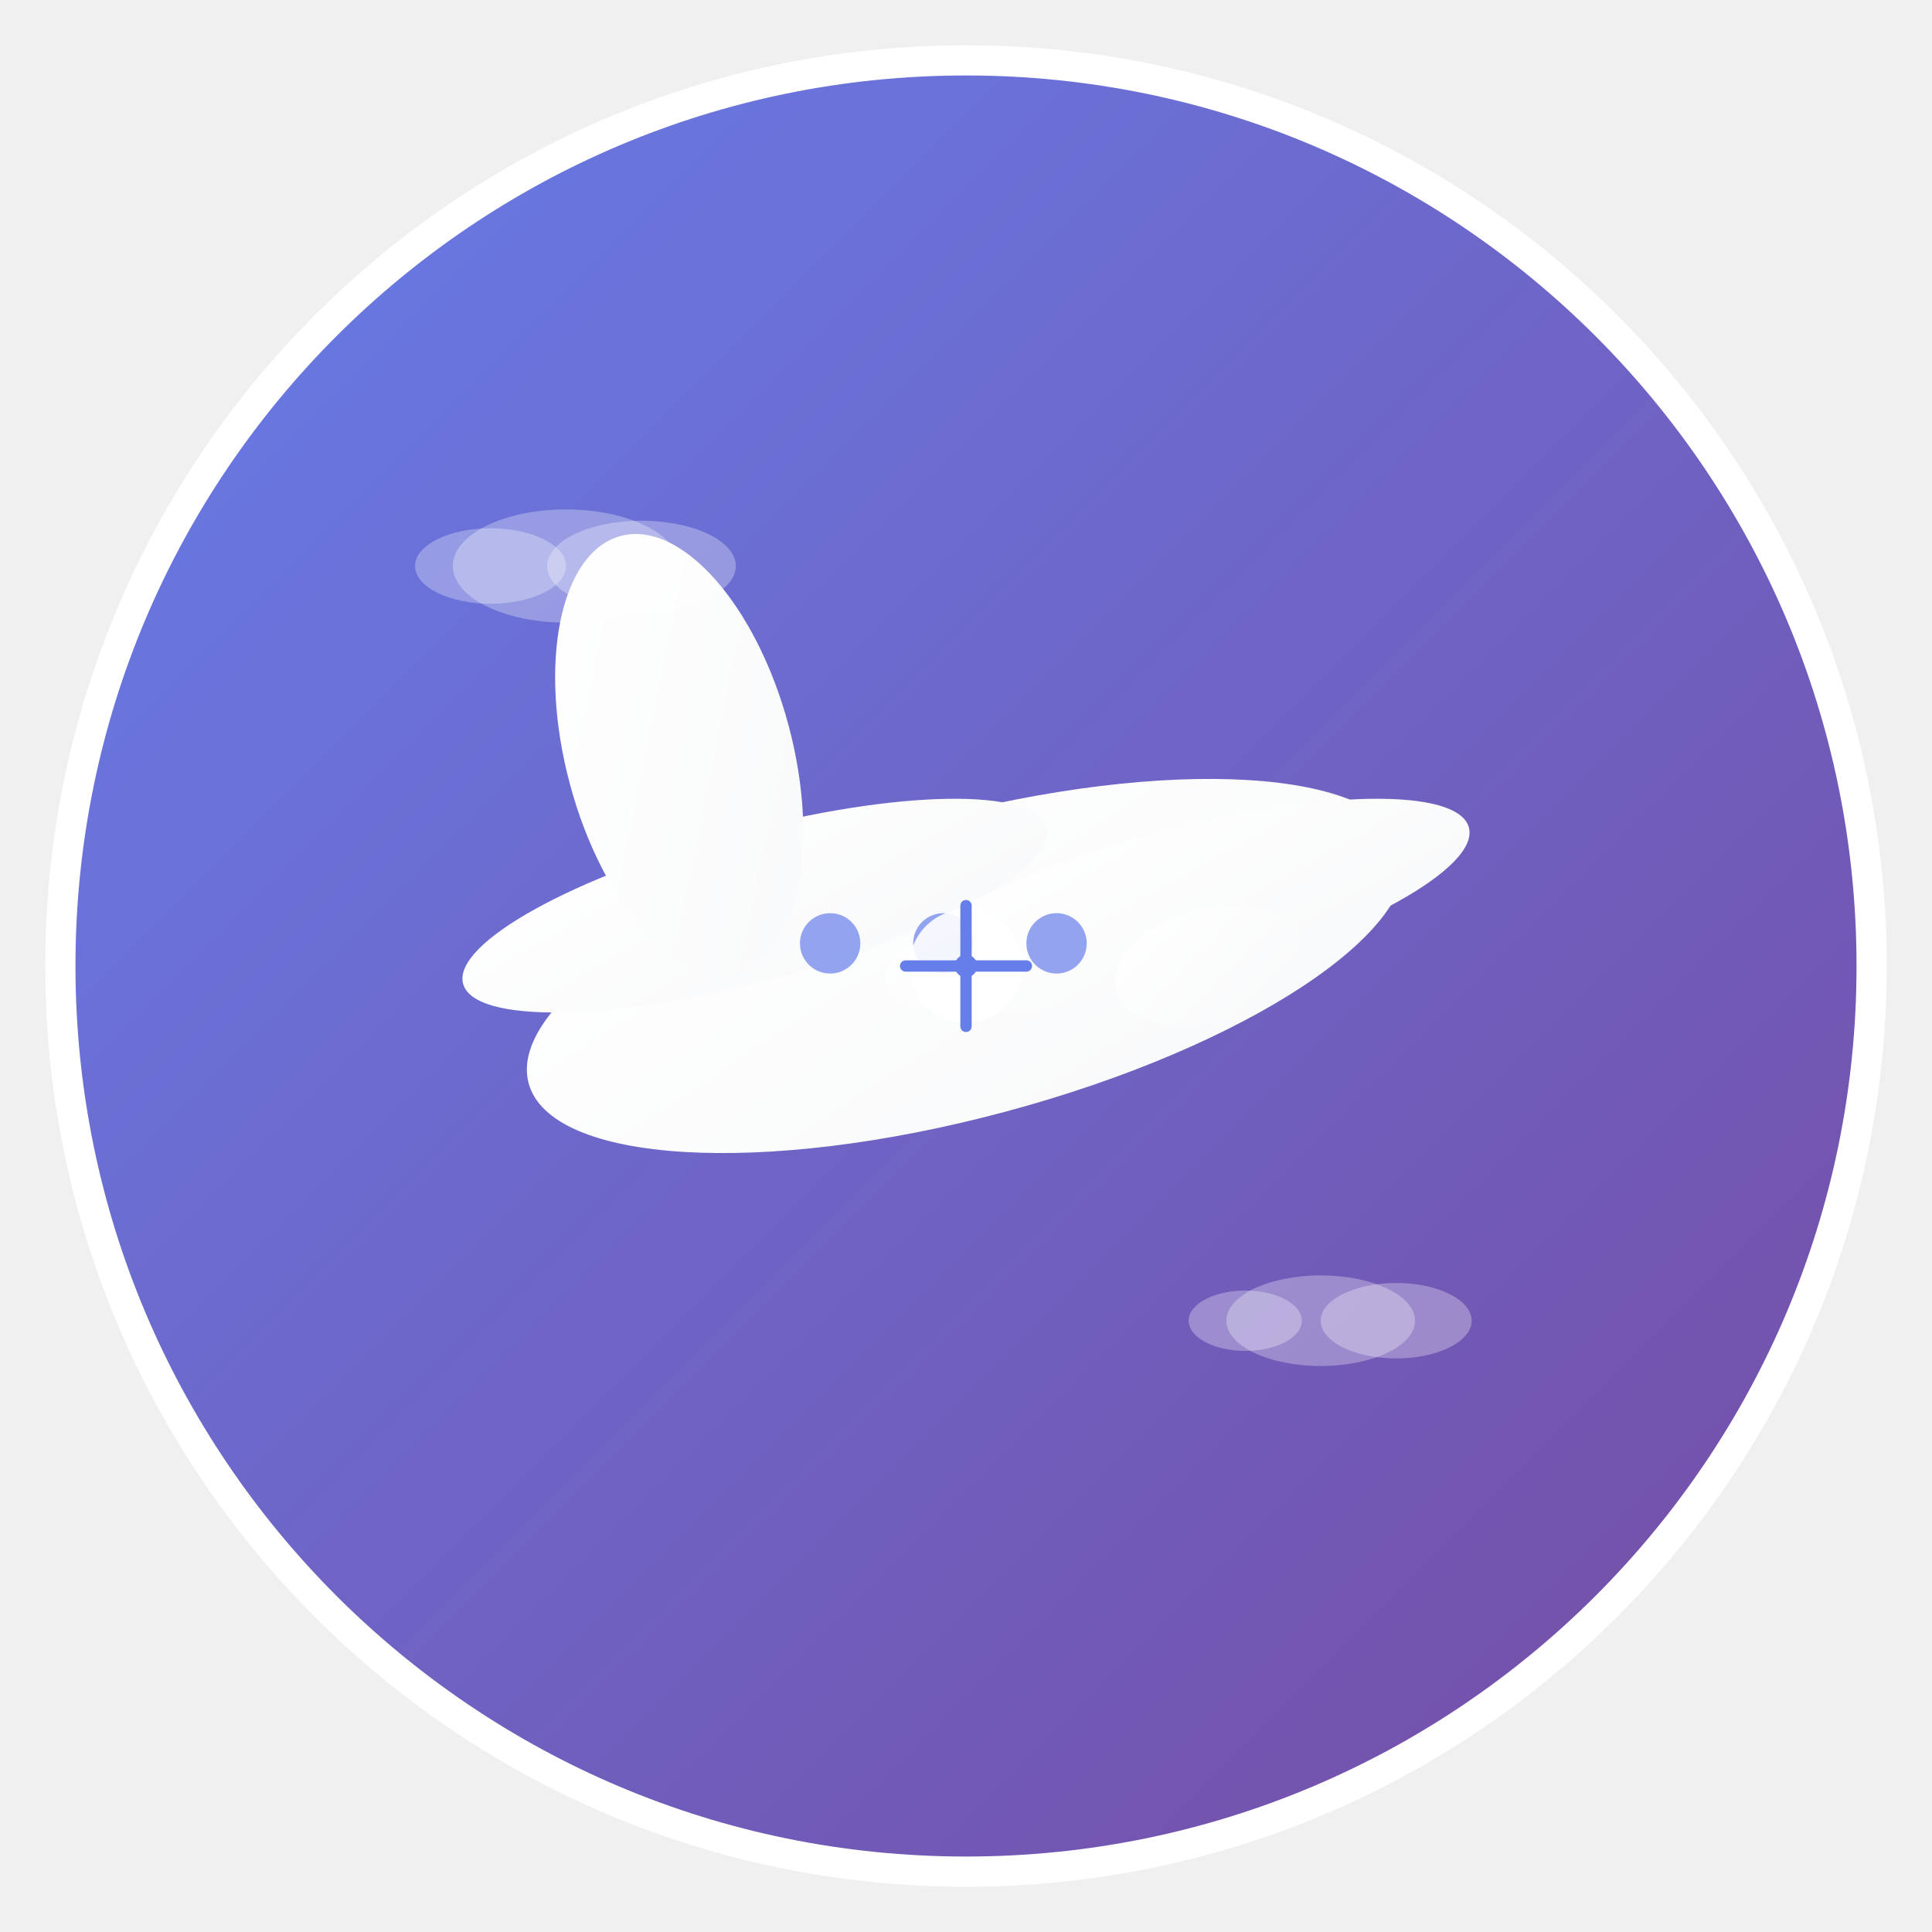
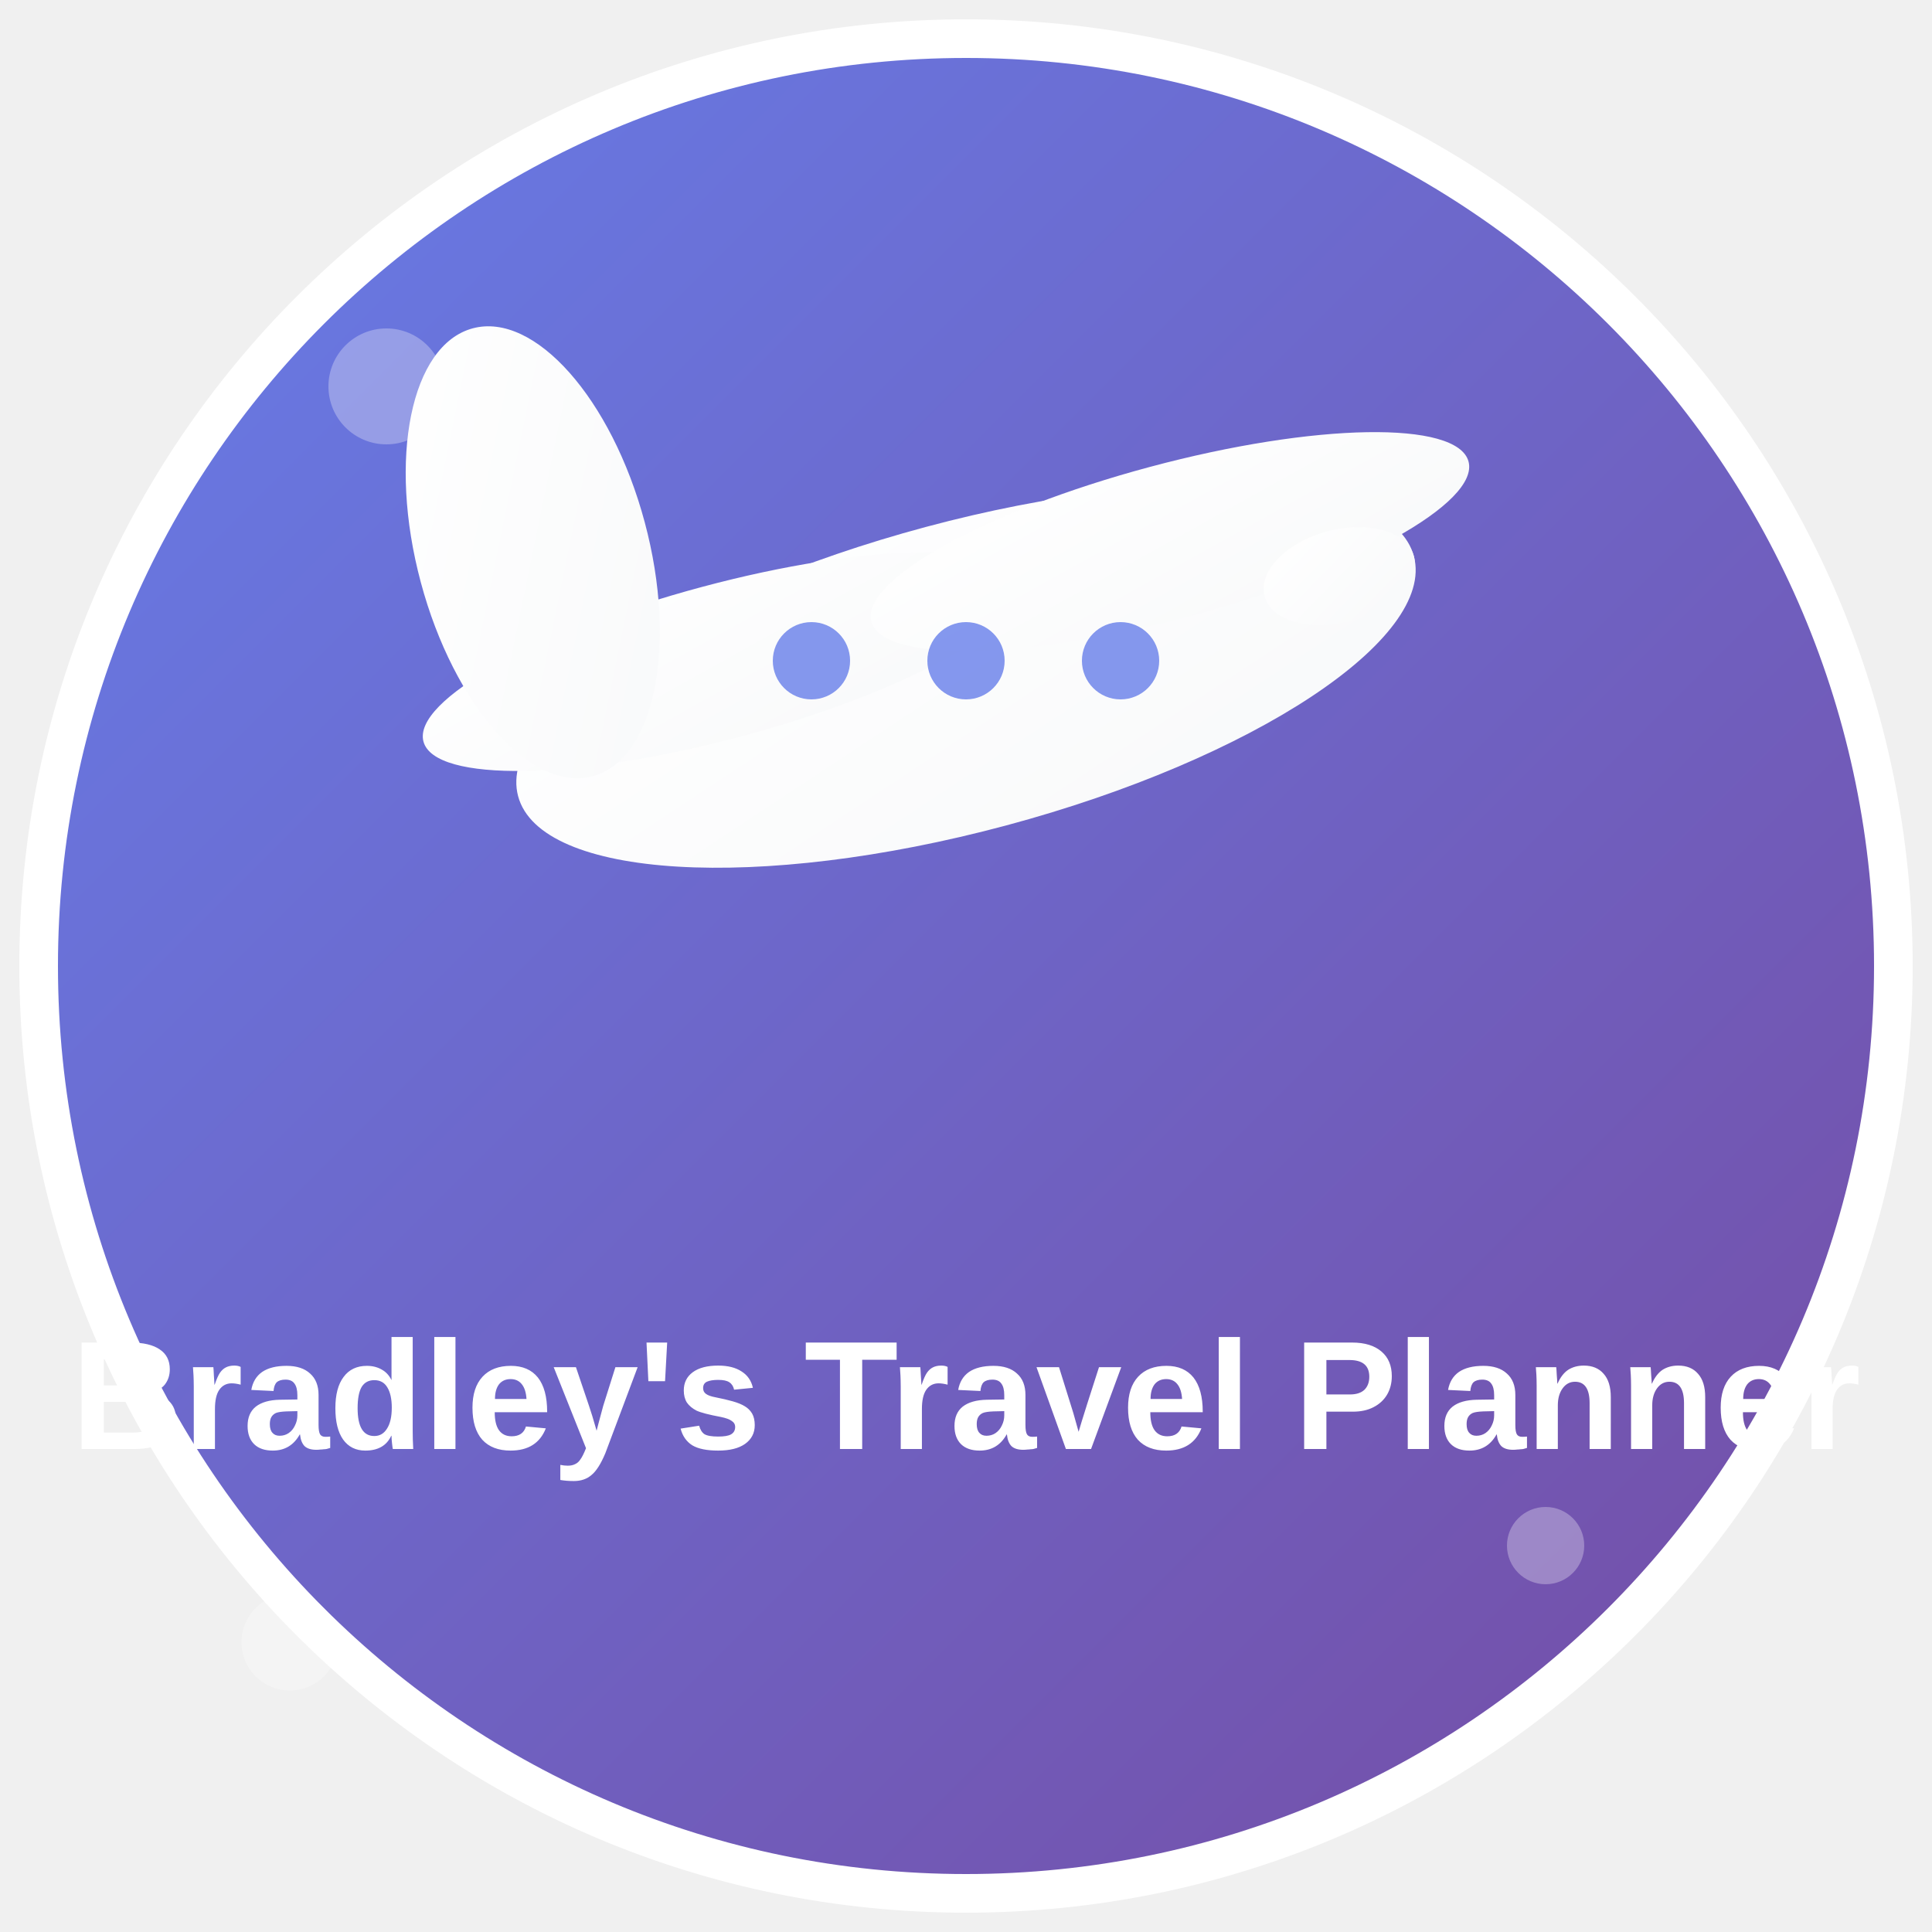
- <svg xmlns="http://www.w3.org/2000/svg" width="114" height="114" viewBox="0 0 512 512">
+ <svg xmlns="http://www.w3.org/2000/svg" width="114" height="114" viewBox="0 0 114 114">
  <defs>
    <linearGradient id="bg" x1="0%" y1="0%" x2="100%" y2="100%">
      <stop offset="0%" style="stop-color:#667eea;stop-opacity:1" />
      <stop offset="100%" style="stop-color:#764ba2;stop-opacity:1" />
    </linearGradient>
    <linearGradient id="plane" x1="0%" y1="0%" x2="100%" y2="100%">
      <stop offset="0%" style="stop-color:#ffffff;stop-opacity:1" />
      <stop offset="100%" style="stop-color:#f8f9fa;stop-opacity:1" />
    </linearGradient>
  </defs>
-   <circle cx="256" cy="256" r="240" fill="url(#bg)" stroke="#ffffff" stroke-width="8" />
-   <ellipse cx="256" cy="256" rx="120" ry="40" fill="url(#plane)" transform="rotate(-15 256 256)" />
-   <ellipse cx="200" cy="240" rx="80" ry="20" fill="url(#plane)" transform="rotate(-15 200 240)" />
-   <ellipse cx="312" cy="240" rx="80" ry="20" fill="url(#plane)" transform="rotate(-15 312 240)" />
-   <ellipse cx="180" cy="200" rx="30" ry="60" fill="url(#plane)" transform="rotate(-15 180 200)" />
-   <ellipse cx="320" cy="256" rx="25" ry="15" fill="url(#plane)" transform="rotate(-15 320 256)" />
-   <circle cx="220" cy="250" r="8" fill="#667eea" opacity="0.7" />
-   <circle cx="250" cy="250" r="8" fill="#667eea" opacity="0.7" />
-   <circle cx="280" cy="250" r="8" fill="#667eea" opacity="0.7" />
-   <ellipse cx="150" cy="150" rx="30" ry="15" fill="rgba(255,255,255,0.3)" />
-   <ellipse cx="170" cy="150" rx="25" ry="12" fill="rgba(255,255,255,0.3)" />
-   <ellipse cx="130" cy="150" rx="20" ry="10" fill="rgba(255,255,255,0.3)" />
-   <ellipse cx="350" cy="350" rx="25" ry="12" fill="rgba(255,255,255,0.3)" />
-   <ellipse cx="370" cy="350" rx="20" ry="10" fill="rgba(255,255,255,0.3)" />
-   <ellipse cx="330" cy="350" rx="15" ry="8" fill="rgba(255,255,255,0.3)" />
-   <circle cx="256" cy="256" r="15" fill="#ffffff" opacity="0.9" />
-   <line x1="256" y1="240" x2="256" y2="272" stroke="#667eea" stroke-width="3" stroke-linecap="round" />
-   <line x1="240" y1="256" x2="272" y2="256" stroke="#667eea" stroke-width="3" stroke-linecap="round" />
-   <circle cx="256" cy="256" r="3" fill="#667eea" />
+   <circle cx="57" cy="57" r="54.72" fill="url(#bg)" stroke="#ffffff" stroke-width="2.28" />
+   <g transform="translate(57, 39.9)">
+     <ellipse cx="0" cy="0" rx="27.36" ry="9.12" fill="url(#plane)" transform="rotate(-15)" />
+     <ellipse cx="-13.68" cy="-4.56" rx="18.24" ry="4.56" fill="url(#plane)" transform="rotate(-15)" />
+     <ellipse cx="13.68" cy="-4.56" rx="18.24" ry="4.56" fill="url(#plane)" transform="rotate(-15)" />
+     <ellipse cx="-22.8" cy="-13.68" rx="6.84" ry="13.68" fill="url(#plane)" transform="rotate(-15)" />
+     <ellipse cx="22.8" cy="0" rx="4.56" ry="2.736" fill="url(#plane)" transform="rotate(-15)" />
+     <circle cx="-9.12" cy="-0.912" r="2.28" fill="#667eea" opacity="0.8" />
+     <circle cx="0" cy="-0.912" r="2.28" fill="#667eea" opacity="0.8" />
+     <circle cx="9.12" cy="-0.912" r="2.28" fill="#667eea" opacity="0.8" />
+   </g>
+   <text x="57" y="85.5" text-anchor="middle" font-family="Arial, sans-serif" font-size="9.12" font-weight="bold" fill="white">
+     Bradley's Travel Planner
+   </text>
+   <circle cx="22.8" cy="22.8" r="3.42" fill="rgba(255,255,255,0.3)" />
+   <circle cx="91.2" cy="91.2" r="2.28" fill="rgba(255,255,255,0.3)" />
+   <circle cx="17.1" cy="96.9" r="2.85" fill="rgba(255,255,255,0.3)" />
</svg>
